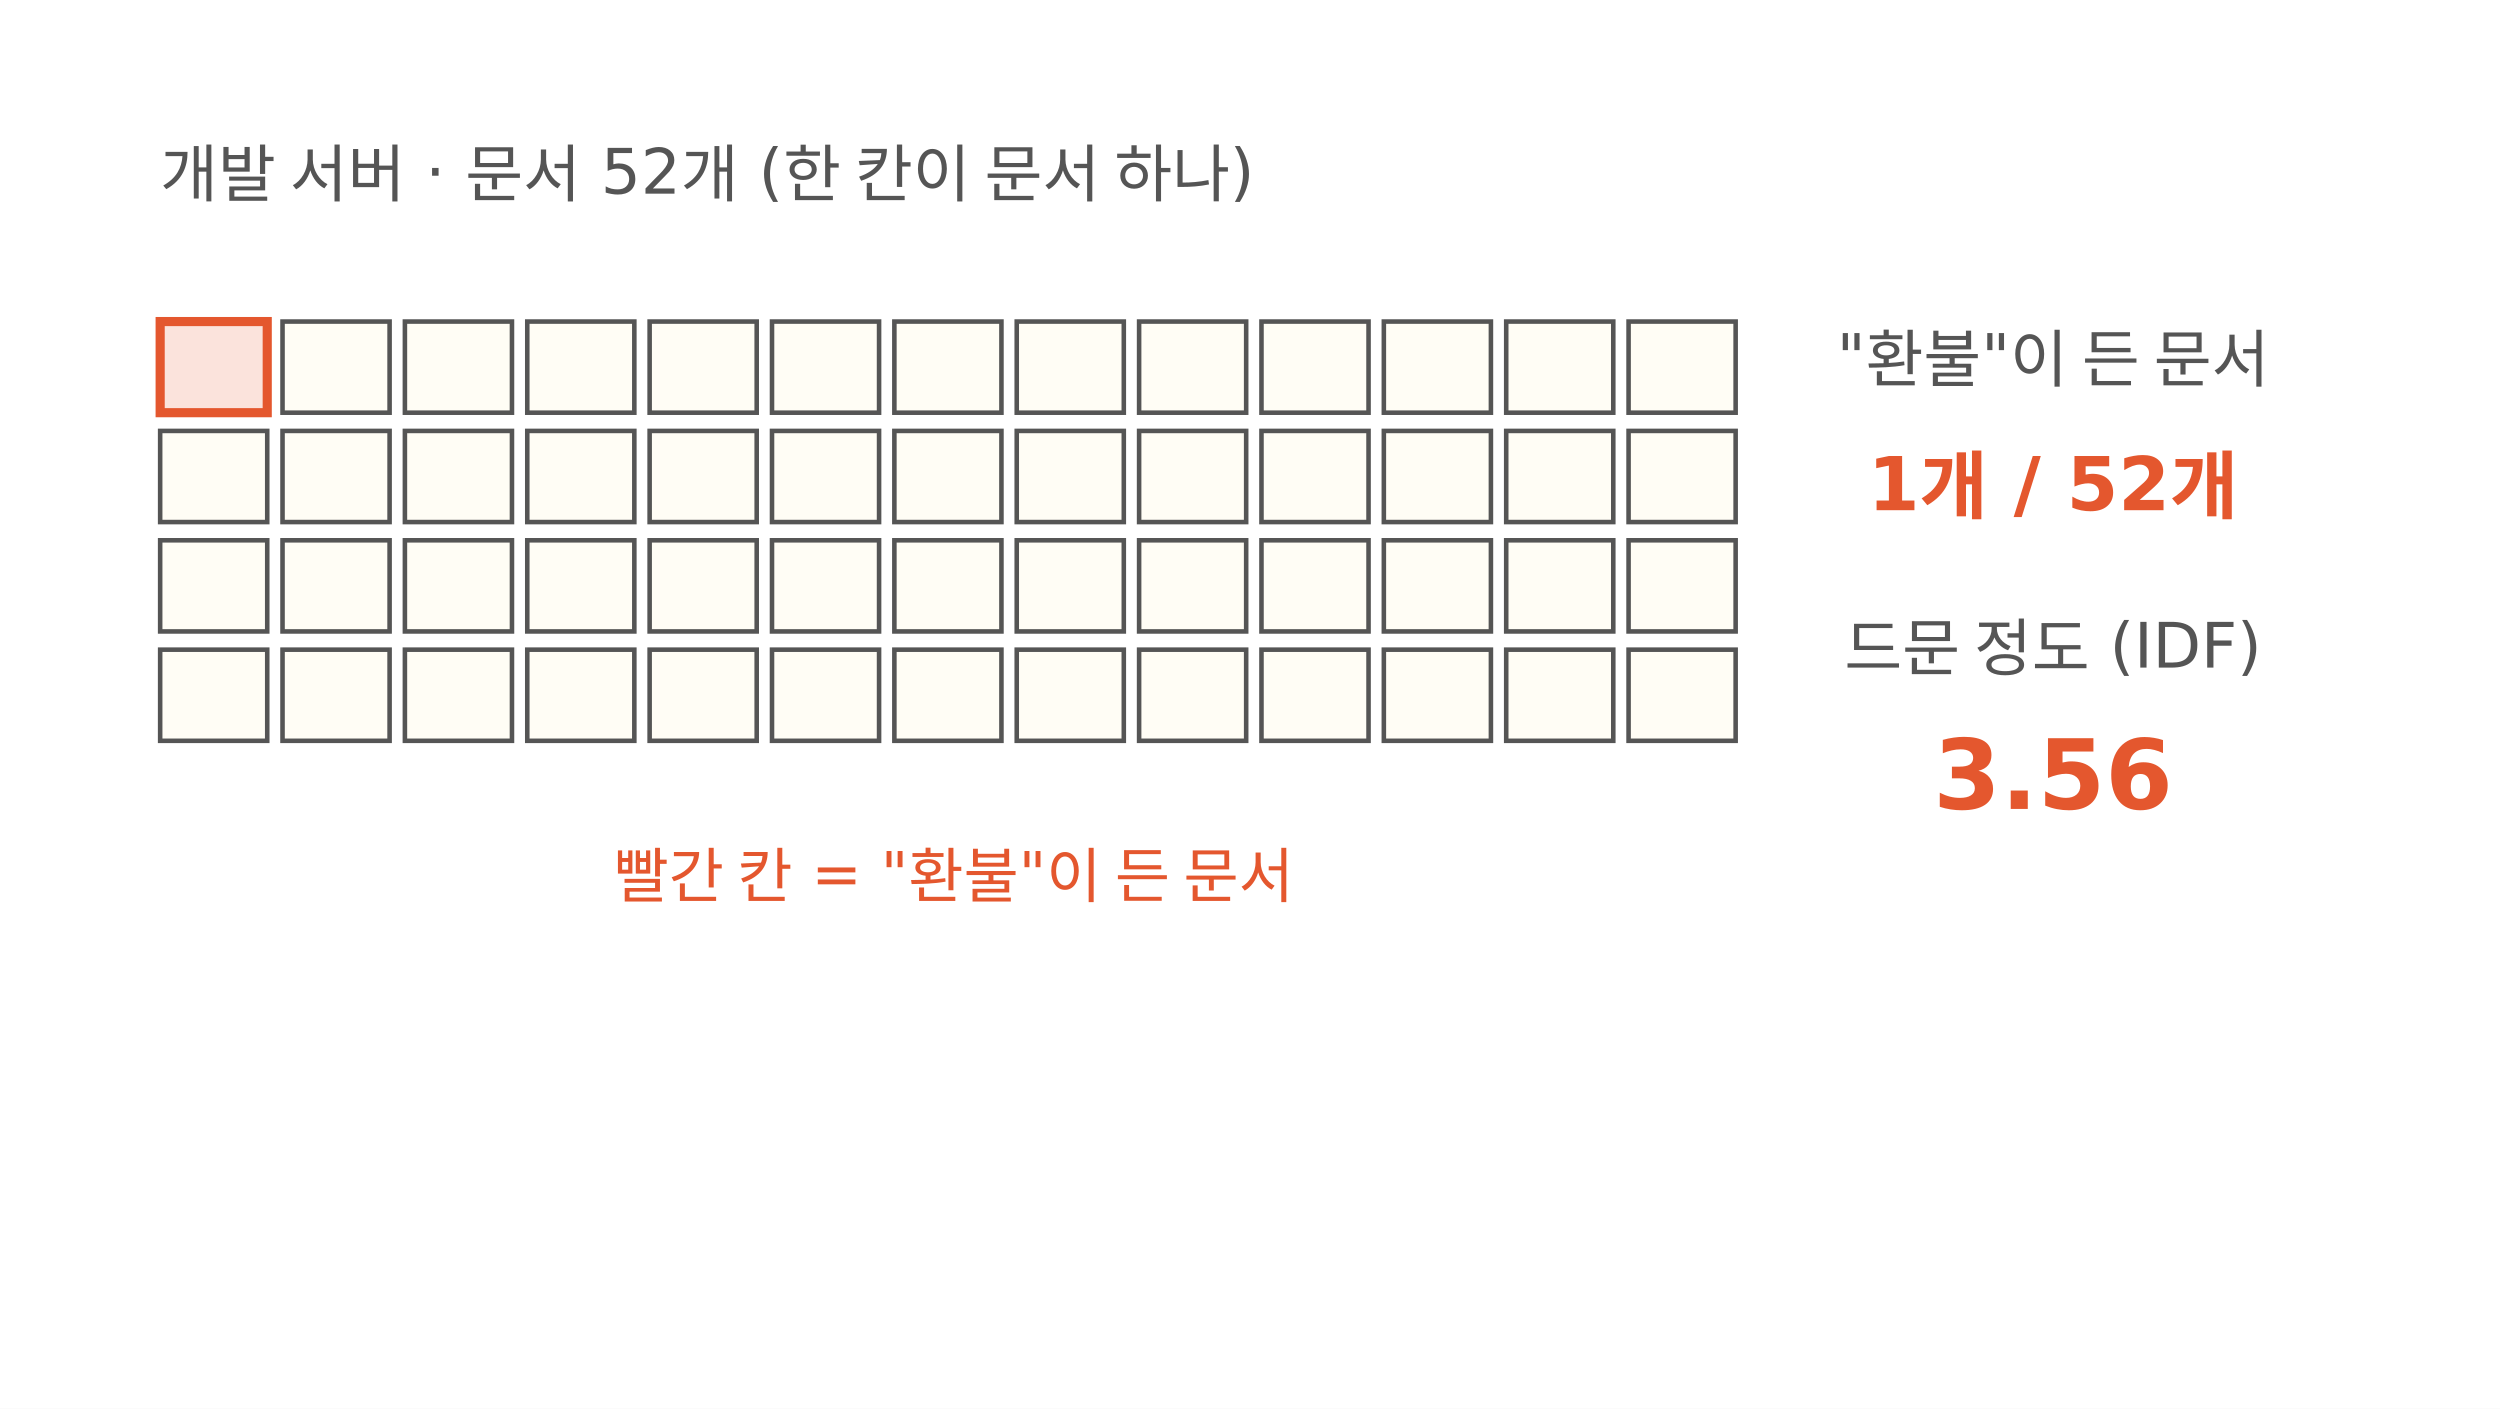
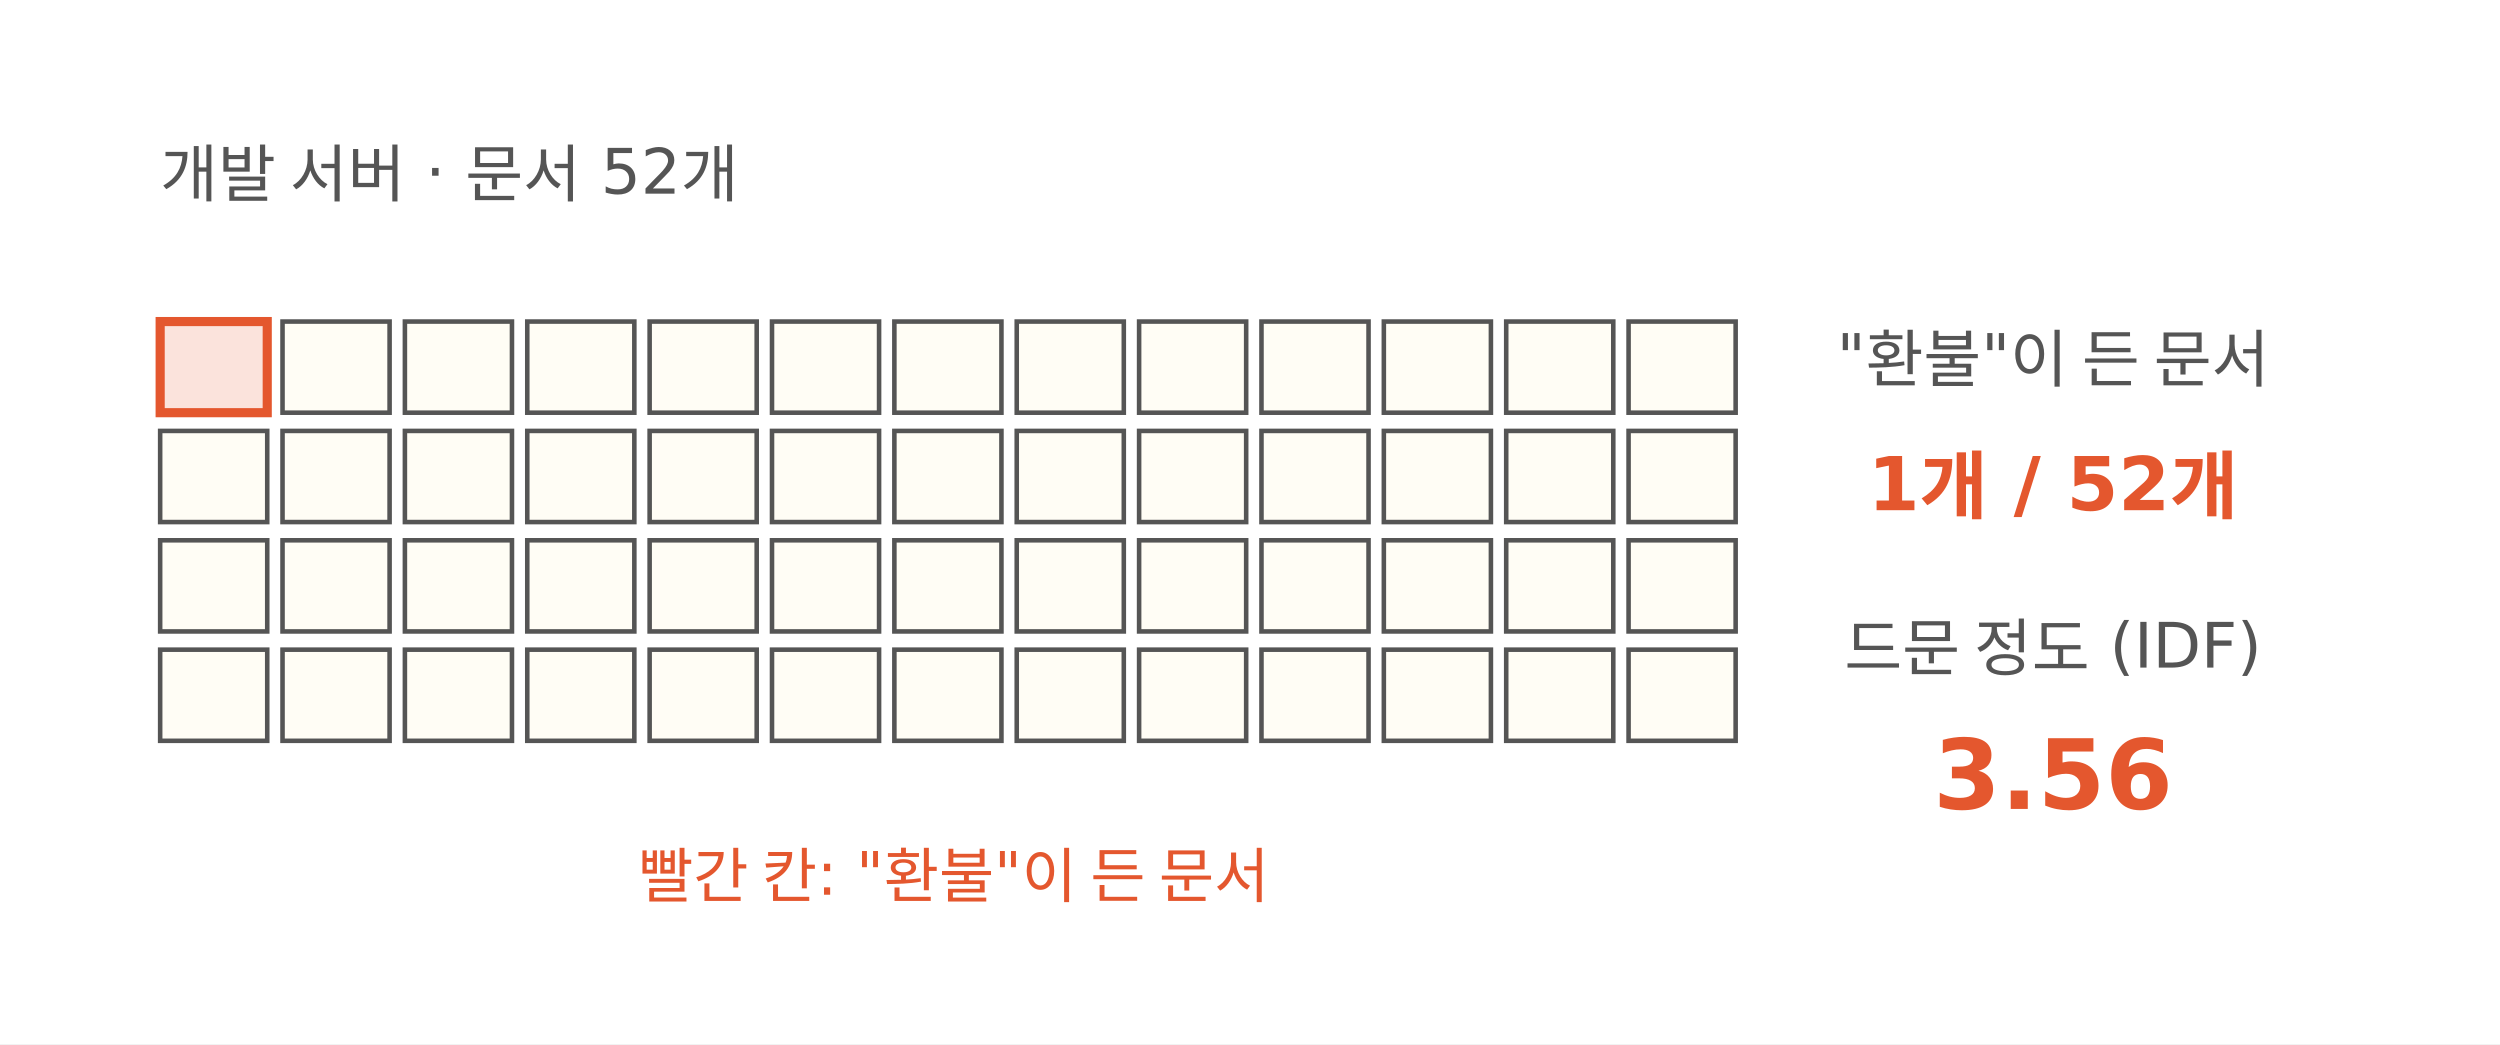
- <svg xmlns="http://www.w3.org/2000/svg" width="437.76pt" height="246.672pt" viewBox="0 0 437.76 246.672" version="1.1">
+ <svg xmlns="http://www.w3.org/2000/svg" width="437.76pt" height="182.832pt" viewBox="0 0 437.76 182.832" version="1.1">
  <defs>
    <style type="text/css">*{stroke-linejoin: round; stroke-linecap: butt}</style>
  </defs>
  <g id="figure_1">
    <g id="patch_1">
-       <path d="M 0 246.672  L 437.76 246.672  L 437.76 0  L 0 0  z " style="fill: #ffffff" />
+       <path d="M 0 182.832  L 437.76 182.832  L 437.76 0  L 0 0  z " style="fill: #ffffff" />
    </g>
    <g id="axes_1">
      <g id="patch_2">
-         <path d="M 18 228.672  L 419.76 228.672  L 419.76 18  L 18 18  L 18 228.672  z " clip-path="url(#pa396f65166)" style="fill: none" />
+         <path d="M 28.044 72.264  L 46.793 72.264  L 46.793 56.304  L 28.044 56.304  z " clip-path="url(#p80731b3ca2)" style="fill: #fbe3dc; stroke: #e4572e; stroke-width: 1.6; stroke-linejoin: miter" />
      </g>
      <g id="patch_3">
-         <path d="M 28.044 72.264  L 46.793 72.264  L 46.793 56.304  L 28.044 56.304  z " clip-path="url(#pa396f65166)" style="fill: #fbe3dc; stroke: #e4572e; stroke-width: 1.6; stroke-linejoin: miter" />
+         <path d="M 49.471 72.264  L 68.22 72.264  L 68.22 56.304  L 49.471 56.304  z " clip-path="url(#p80731b3ca2)" style="fill: #fffdf5; stroke: #555555; stroke-width: 0.8; stroke-linejoin: miter" />
      </g>
      <g id="patch_4">
-         <path d="M 49.471 72.264  L 68.22 72.264  L 68.22 56.304  L 49.471 56.304  z " clip-path="url(#pa396f65166)" style="fill: #fffdf5; stroke: #555555; stroke-width: 0.8; stroke-linejoin: miter" />
+         <path d="M 70.898 72.264  L 89.647 72.264  L 89.647 56.304  L 70.898 56.304  z " clip-path="url(#p80731b3ca2)" style="fill: #fffdf5; stroke: #555555; stroke-width: 0.8; stroke-linejoin: miter" />
      </g>
      <g id="patch_5">
-         <path d="M 70.898 72.264  L 89.647 72.264  L 89.647 56.304  L 70.898 56.304  z " clip-path="url(#pa396f65166)" style="fill: #fffdf5; stroke: #555555; stroke-width: 0.8; stroke-linejoin: miter" />
+         <path d="M 92.326 72.264  L 111.074 72.264  L 111.074 56.304  L 92.326 56.304  z " clip-path="url(#p80731b3ca2)" style="fill: #fffdf5; stroke: #555555; stroke-width: 0.8; stroke-linejoin: miter" />
      </g>
      <g id="patch_6">
-         <path d="M 92.326 72.264  L 111.074 72.264  L 111.074 56.304  L 92.326 56.304  z " clip-path="url(#pa396f65166)" style="fill: #fffdf5; stroke: #555555; stroke-width: 0.8; stroke-linejoin: miter" />
+         <path d="M 113.753 72.264  L 132.502 72.264  L 132.502 56.304  L 113.753 56.304  z " clip-path="url(#p80731b3ca2)" style="fill: #fffdf5; stroke: #555555; stroke-width: 0.8; stroke-linejoin: miter" />
      </g>
      <g id="patch_7">
-         <path d="M 113.753 72.264  L 132.502 72.264  L 132.502 56.304  L 113.753 56.304  z " clip-path="url(#pa396f65166)" style="fill: #fffdf5; stroke: #555555; stroke-width: 0.8; stroke-linejoin: miter" />
+         <path d="M 135.18 72.264  L 153.929 72.264  L 153.929 56.304  L 135.18 56.304  z " clip-path="url(#p80731b3ca2)" style="fill: #fffdf5; stroke: #555555; stroke-width: 0.8; stroke-linejoin: miter" />
      </g>
      <g id="patch_8">
-         <path d="M 135.18 72.264  L 153.929 72.264  L 153.929 56.304  L 135.18 56.304  z " clip-path="url(#pa396f65166)" style="fill: #fffdf5; stroke: #555555; stroke-width: 0.8; stroke-linejoin: miter" />
+         <path d="M 156.607 72.264  L 175.356 72.264  L 175.356 56.304  L 156.607 56.304  z " clip-path="url(#p80731b3ca2)" style="fill: #fffdf5; stroke: #555555; stroke-width: 0.8; stroke-linejoin: miter" />
      </g>
      <g id="patch_9">
-         <path d="M 156.607 72.264  L 175.356 72.264  L 175.356 56.304  L 156.607 56.304  z " clip-path="url(#pa396f65166)" style="fill: #fffdf5; stroke: #555555; stroke-width: 0.8; stroke-linejoin: miter" />
+         <path d="M 178.034 72.264  L 196.783 72.264  L 196.783 56.304  L 178.034 56.304  z " clip-path="url(#p80731b3ca2)" style="fill: #fffdf5; stroke: #555555; stroke-width: 0.8; stroke-linejoin: miter" />
      </g>
      <g id="patch_10">
-         <path d="M 178.034 72.264  L 196.783 72.264  L 196.783 56.304  L 178.034 56.304  z " clip-path="url(#pa396f65166)" style="fill: #fffdf5; stroke: #555555; stroke-width: 0.8; stroke-linejoin: miter" />
+         <path d="M 199.462 72.264  L 218.21 72.264  L 218.21 56.304  L 199.462 56.304  z " clip-path="url(#p80731b3ca2)" style="fill: #fffdf5; stroke: #555555; stroke-width: 0.8; stroke-linejoin: miter" />
      </g>
      <g id="patch_11">
-         <path d="M 199.462 72.264  L 218.21 72.264  L 218.21 56.304  L 199.462 56.304  z " clip-path="url(#pa396f65166)" style="fill: #fffdf5; stroke: #555555; stroke-width: 0.8; stroke-linejoin: miter" />
+         <path d="M 220.889 72.264  L 239.638 72.264  L 239.638 56.304  L 220.889 56.304  z " clip-path="url(#p80731b3ca2)" style="fill: #fffdf5; stroke: #555555; stroke-width: 0.8; stroke-linejoin: miter" />
      </g>
      <g id="patch_12">
-         <path d="M 220.889 72.264  L 239.638 72.264  L 239.638 56.304  L 220.889 56.304  z " clip-path="url(#pa396f65166)" style="fill: #fffdf5; stroke: #555555; stroke-width: 0.8; stroke-linejoin: miter" />
+         <path d="M 242.316 72.264  L 261.065 72.264  L 261.065 56.304  L 242.316 56.304  z " clip-path="url(#p80731b3ca2)" style="fill: #fffdf5; stroke: #555555; stroke-width: 0.8; stroke-linejoin: miter" />
      </g>
      <g id="patch_13">
-         <path d="M 242.316 72.264  L 261.065 72.264  L 261.065 56.304  L 242.316 56.304  z " clip-path="url(#pa396f65166)" style="fill: #fffdf5; stroke: #555555; stroke-width: 0.8; stroke-linejoin: miter" />
+         <path d="M 263.743 72.264  L 282.492 72.264  L 282.492 56.304  L 263.743 56.304  z " clip-path="url(#p80731b3ca2)" style="fill: #fffdf5; stroke: #555555; stroke-width: 0.8; stroke-linejoin: miter" />
      </g>
      <g id="patch_14">
-         <path d="M 263.743 72.264  L 282.492 72.264  L 282.492 56.304  L 263.743 56.304  z " clip-path="url(#pa396f65166)" style="fill: #fffdf5; stroke: #555555; stroke-width: 0.8; stroke-linejoin: miter" />
+         <path d="M 285.17 72.264  L 303.919 72.264  L 303.919 56.304  L 285.17 56.304  z " clip-path="url(#p80731b3ca2)" style="fill: #fffdf5; stroke: #555555; stroke-width: 0.8; stroke-linejoin: miter" />
      </g>
      <g id="patch_15">
-         <path d="M 285.17 72.264  L 303.919 72.264  L 303.919 56.304  L 285.17 56.304  z " clip-path="url(#pa396f65166)" style="fill: #fffdf5; stroke: #555555; stroke-width: 0.8; stroke-linejoin: miter" />
+         <path d="M 28.044 91.416  L 46.793 91.416  L 46.793 75.456  L 28.044 75.456  z " clip-path="url(#p80731b3ca2)" style="fill: #fffdf5; stroke: #555555; stroke-width: 0.8; stroke-linejoin: miter" />
      </g>
      <g id="patch_16">
-         <path d="M 28.044 91.416  L 46.793 91.416  L 46.793 75.456  L 28.044 75.456  z " clip-path="url(#pa396f65166)" style="fill: #fffdf5; stroke: #555555; stroke-width: 0.8; stroke-linejoin: miter" />
+         <path d="M 49.471 91.416  L 68.22 91.416  L 68.22 75.456  L 49.471 75.456  z " clip-path="url(#p80731b3ca2)" style="fill: #fffdf5; stroke: #555555; stroke-width: 0.8; stroke-linejoin: miter" />
      </g>
      <g id="patch_17">
-         <path d="M 49.471 91.416  L 68.22 91.416  L 68.22 75.456  L 49.471 75.456  z " clip-path="url(#pa396f65166)" style="fill: #fffdf5; stroke: #555555; stroke-width: 0.8; stroke-linejoin: miter" />
+         <path d="M 70.898 91.416  L 89.647 91.416  L 89.647 75.456  L 70.898 75.456  z " clip-path="url(#p80731b3ca2)" style="fill: #fffdf5; stroke: #555555; stroke-width: 0.8; stroke-linejoin: miter" />
      </g>
      <g id="patch_18">
-         <path d="M 70.898 91.416  L 89.647 91.416  L 89.647 75.456  L 70.898 75.456  z " clip-path="url(#pa396f65166)" style="fill: #fffdf5; stroke: #555555; stroke-width: 0.8; stroke-linejoin: miter" />
+         <path d="M 92.326 91.416  L 111.074 91.416  L 111.074 75.456  L 92.326 75.456  z " clip-path="url(#p80731b3ca2)" style="fill: #fffdf5; stroke: #555555; stroke-width: 0.8; stroke-linejoin: miter" />
      </g>
      <g id="patch_19">
-         <path d="M 92.326 91.416  L 111.074 91.416  L 111.074 75.456  L 92.326 75.456  z " clip-path="url(#pa396f65166)" style="fill: #fffdf5; stroke: #555555; stroke-width: 0.8; stroke-linejoin: miter" />
+         <path d="M 113.753 91.416  L 132.502 91.416  L 132.502 75.456  L 113.753 75.456  z " clip-path="url(#p80731b3ca2)" style="fill: #fffdf5; stroke: #555555; stroke-width: 0.8; stroke-linejoin: miter" />
      </g>
      <g id="patch_20">
-         <path d="M 113.753 91.416  L 132.502 91.416  L 132.502 75.456  L 113.753 75.456  z " clip-path="url(#pa396f65166)" style="fill: #fffdf5; stroke: #555555; stroke-width: 0.8; stroke-linejoin: miter" />
+         <path d="M 135.18 91.416  L 153.929 91.416  L 153.929 75.456  L 135.18 75.456  z " clip-path="url(#p80731b3ca2)" style="fill: #fffdf5; stroke: #555555; stroke-width: 0.8; stroke-linejoin: miter" />
      </g>
      <g id="patch_21">
-         <path d="M 135.18 91.416  L 153.929 91.416  L 153.929 75.456  L 135.18 75.456  z " clip-path="url(#pa396f65166)" style="fill: #fffdf5; stroke: #555555; stroke-width: 0.8; stroke-linejoin: miter" />
+         <path d="M 156.607 91.416  L 175.356 91.416  L 175.356 75.456  L 156.607 75.456  z " clip-path="url(#p80731b3ca2)" style="fill: #fffdf5; stroke: #555555; stroke-width: 0.8; stroke-linejoin: miter" />
      </g>
      <g id="patch_22">
-         <path d="M 156.607 91.416  L 175.356 91.416  L 175.356 75.456  L 156.607 75.456  z " clip-path="url(#pa396f65166)" style="fill: #fffdf5; stroke: #555555; stroke-width: 0.8; stroke-linejoin: miter" />
+         <path d="M 178.034 91.416  L 196.783 91.416  L 196.783 75.456  L 178.034 75.456  z " clip-path="url(#p80731b3ca2)" style="fill: #fffdf5; stroke: #555555; stroke-width: 0.8; stroke-linejoin: miter" />
      </g>
      <g id="patch_23">
-         <path d="M 178.034 91.416  L 196.783 91.416  L 196.783 75.456  L 178.034 75.456  z " clip-path="url(#pa396f65166)" style="fill: #fffdf5; stroke: #555555; stroke-width: 0.8; stroke-linejoin: miter" />
+         <path d="M 199.462 91.416  L 218.21 91.416  L 218.21 75.456  L 199.462 75.456  z " clip-path="url(#p80731b3ca2)" style="fill: #fffdf5; stroke: #555555; stroke-width: 0.8; stroke-linejoin: miter" />
      </g>
      <g id="patch_24">
-         <path d="M 199.462 91.416  L 218.21 91.416  L 218.21 75.456  L 199.462 75.456  z " clip-path="url(#pa396f65166)" style="fill: #fffdf5; stroke: #555555; stroke-width: 0.8; stroke-linejoin: miter" />
+         <path d="M 220.889 91.416  L 239.638 91.416  L 239.638 75.456  L 220.889 75.456  z " clip-path="url(#p80731b3ca2)" style="fill: #fffdf5; stroke: #555555; stroke-width: 0.8; stroke-linejoin: miter" />
      </g>
      <g id="patch_25">
-         <path d="M 220.889 91.416  L 239.638 91.416  L 239.638 75.456  L 220.889 75.456  z " clip-path="url(#pa396f65166)" style="fill: #fffdf5; stroke: #555555; stroke-width: 0.8; stroke-linejoin: miter" />
+         <path d="M 242.316 91.416  L 261.065 91.416  L 261.065 75.456  L 242.316 75.456  z " clip-path="url(#p80731b3ca2)" style="fill: #fffdf5; stroke: #555555; stroke-width: 0.8; stroke-linejoin: miter" />
      </g>
      <g id="patch_26">
-         <path d="M 242.316 91.416  L 261.065 91.416  L 261.065 75.456  L 242.316 75.456  z " clip-path="url(#pa396f65166)" style="fill: #fffdf5; stroke: #555555; stroke-width: 0.8; stroke-linejoin: miter" />
+         <path d="M 263.743 91.416  L 282.492 91.416  L 282.492 75.456  L 263.743 75.456  z " clip-path="url(#p80731b3ca2)" style="fill: #fffdf5; stroke: #555555; stroke-width: 0.8; stroke-linejoin: miter" />
      </g>
      <g id="patch_27">
-         <path d="M 263.743 91.416  L 282.492 91.416  L 282.492 75.456  L 263.743 75.456  z " clip-path="url(#pa396f65166)" style="fill: #fffdf5; stroke: #555555; stroke-width: 0.8; stroke-linejoin: miter" />
+         <path d="M 285.17 91.416  L 303.919 91.416  L 303.919 75.456  L 285.17 75.456  z " clip-path="url(#p80731b3ca2)" style="fill: #fffdf5; stroke: #555555; stroke-width: 0.8; stroke-linejoin: miter" />
      </g>
      <g id="patch_28">
-         <path d="M 285.17 91.416  L 303.919 91.416  L 303.919 75.456  L 285.17 75.456  z " clip-path="url(#pa396f65166)" style="fill: #fffdf5; stroke: #555555; stroke-width: 0.8; stroke-linejoin: miter" />
+         <path d="M 28.044 110.568  L 46.793 110.568  L 46.793 94.608  L 28.044 94.608  z " clip-path="url(#p80731b3ca2)" style="fill: #fffdf5; stroke: #555555; stroke-width: 0.8; stroke-linejoin: miter" />
      </g>
      <g id="patch_29">
-         <path d="M 28.044 110.568  L 46.793 110.568  L 46.793 94.608  L 28.044 94.608  z " clip-path="url(#pa396f65166)" style="fill: #fffdf5; stroke: #555555; stroke-width: 0.8; stroke-linejoin: miter" />
+         <path d="M 49.471 110.568  L 68.22 110.568  L 68.22 94.608  L 49.471 94.608  z " clip-path="url(#p80731b3ca2)" style="fill: #fffdf5; stroke: #555555; stroke-width: 0.8; stroke-linejoin: miter" />
      </g>
      <g id="patch_30">
-         <path d="M 49.471 110.568  L 68.22 110.568  L 68.22 94.608  L 49.471 94.608  z " clip-path="url(#pa396f65166)" style="fill: #fffdf5; stroke: #555555; stroke-width: 0.8; stroke-linejoin: miter" />
+         <path d="M 70.898 110.568  L 89.647 110.568  L 89.647 94.608  L 70.898 94.608  z " clip-path="url(#p80731b3ca2)" style="fill: #fffdf5; stroke: #555555; stroke-width: 0.8; stroke-linejoin: miter" />
      </g>
      <g id="patch_31">
-         <path d="M 70.898 110.568  L 89.647 110.568  L 89.647 94.608  L 70.898 94.608  z " clip-path="url(#pa396f65166)" style="fill: #fffdf5; stroke: #555555; stroke-width: 0.8; stroke-linejoin: miter" />
+         <path d="M 92.326 110.568  L 111.074 110.568  L 111.074 94.608  L 92.326 94.608  z " clip-path="url(#p80731b3ca2)" style="fill: #fffdf5; stroke: #555555; stroke-width: 0.8; stroke-linejoin: miter" />
      </g>
      <g id="patch_32">
-         <path d="M 92.326 110.568  L 111.074 110.568  L 111.074 94.608  L 92.326 94.608  z " clip-path="url(#pa396f65166)" style="fill: #fffdf5; stroke: #555555; stroke-width: 0.8; stroke-linejoin: miter" />
+         <path d="M 113.753 110.568  L 132.502 110.568  L 132.502 94.608  L 113.753 94.608  z " clip-path="url(#p80731b3ca2)" style="fill: #fffdf5; stroke: #555555; stroke-width: 0.8; stroke-linejoin: miter" />
      </g>
      <g id="patch_33">
-         <path d="M 113.753 110.568  L 132.502 110.568  L 132.502 94.608  L 113.753 94.608  z " clip-path="url(#pa396f65166)" style="fill: #fffdf5; stroke: #555555; stroke-width: 0.8; stroke-linejoin: miter" />
+         <path d="M 135.18 110.568  L 153.929 110.568  L 153.929 94.608  L 135.18 94.608  z " clip-path="url(#p80731b3ca2)" style="fill: #fffdf5; stroke: #555555; stroke-width: 0.8; stroke-linejoin: miter" />
      </g>
      <g id="patch_34">
-         <path d="M 135.18 110.568  L 153.929 110.568  L 153.929 94.608  L 135.18 94.608  z " clip-path="url(#pa396f65166)" style="fill: #fffdf5; stroke: #555555; stroke-width: 0.8; stroke-linejoin: miter" />
+         <path d="M 156.607 110.568  L 175.356 110.568  L 175.356 94.608  L 156.607 94.608  z " clip-path="url(#p80731b3ca2)" style="fill: #fffdf5; stroke: #555555; stroke-width: 0.8; stroke-linejoin: miter" />
      </g>
      <g id="patch_35">
-         <path d="M 156.607 110.568  L 175.356 110.568  L 175.356 94.608  L 156.607 94.608  z " clip-path="url(#pa396f65166)" style="fill: #fffdf5; stroke: #555555; stroke-width: 0.8; stroke-linejoin: miter" />
+         <path d="M 178.034 110.568  L 196.783 110.568  L 196.783 94.608  L 178.034 94.608  z " clip-path="url(#p80731b3ca2)" style="fill: #fffdf5; stroke: #555555; stroke-width: 0.8; stroke-linejoin: miter" />
      </g>
      <g id="patch_36">
-         <path d="M 178.034 110.568  L 196.783 110.568  L 196.783 94.608  L 178.034 94.608  z " clip-path="url(#pa396f65166)" style="fill: #fffdf5; stroke: #555555; stroke-width: 0.8; stroke-linejoin: miter" />
+         <path d="M 199.462 110.568  L 218.21 110.568  L 218.21 94.608  L 199.462 94.608  z " clip-path="url(#p80731b3ca2)" style="fill: #fffdf5; stroke: #555555; stroke-width: 0.8; stroke-linejoin: miter" />
      </g>
      <g id="patch_37">
-         <path d="M 199.462 110.568  L 218.21 110.568  L 218.21 94.608  L 199.462 94.608  z " clip-path="url(#pa396f65166)" style="fill: #fffdf5; stroke: #555555; stroke-width: 0.8; stroke-linejoin: miter" />
+         <path d="M 220.889 110.568  L 239.638 110.568  L 239.638 94.608  L 220.889 94.608  z " clip-path="url(#p80731b3ca2)" style="fill: #fffdf5; stroke: #555555; stroke-width: 0.8; stroke-linejoin: miter" />
      </g>
      <g id="patch_38">
-         <path d="M 220.889 110.568  L 239.638 110.568  L 239.638 94.608  L 220.889 94.608  z " clip-path="url(#pa396f65166)" style="fill: #fffdf5; stroke: #555555; stroke-width: 0.8; stroke-linejoin: miter" />
+         <path d="M 242.316 110.568  L 261.065 110.568  L 261.065 94.608  L 242.316 94.608  z " clip-path="url(#p80731b3ca2)" style="fill: #fffdf5; stroke: #555555; stroke-width: 0.8; stroke-linejoin: miter" />
      </g>
      <g id="patch_39">
-         <path d="M 242.316 110.568  L 261.065 110.568  L 261.065 94.608  L 242.316 94.608  z " clip-path="url(#pa396f65166)" style="fill: #fffdf5; stroke: #555555; stroke-width: 0.8; stroke-linejoin: miter" />
+         <path d="M 263.743 110.568  L 282.492 110.568  L 282.492 94.608  L 263.743 94.608  z " clip-path="url(#p80731b3ca2)" style="fill: #fffdf5; stroke: #555555; stroke-width: 0.8; stroke-linejoin: miter" />
      </g>
      <g id="patch_40">
-         <path d="M 263.743 110.568  L 282.492 110.568  L 282.492 94.608  L 263.743 94.608  z " clip-path="url(#pa396f65166)" style="fill: #fffdf5; stroke: #555555; stroke-width: 0.8; stroke-linejoin: miter" />
+         <path d="M 285.17 110.568  L 303.919 110.568  L 303.919 94.608  L 285.17 94.608  z " clip-path="url(#p80731b3ca2)" style="fill: #fffdf5; stroke: #555555; stroke-width: 0.8; stroke-linejoin: miter" />
      </g>
      <g id="patch_41">
-         <path d="M 285.17 110.568  L 303.919 110.568  L 303.919 94.608  L 285.17 94.608  z " clip-path="url(#pa396f65166)" style="fill: #fffdf5; stroke: #555555; stroke-width: 0.8; stroke-linejoin: miter" />
+         <path d="M 28.044 129.72  L 46.793 129.72  L 46.793 113.76  L 28.044 113.76  z " clip-path="url(#p80731b3ca2)" style="fill: #fffdf5; stroke: #555555; stroke-width: 0.8; stroke-linejoin: miter" />
      </g>
      <g id="patch_42">
-         <path d="M 28.044 129.72  L 46.793 129.72  L 46.793 113.76  L 28.044 113.76  z " clip-path="url(#pa396f65166)" style="fill: #fffdf5; stroke: #555555; stroke-width: 0.8; stroke-linejoin: miter" />
+         <path d="M 49.471 129.72  L 68.22 129.72  L 68.22 113.76  L 49.471 113.76  z " clip-path="url(#p80731b3ca2)" style="fill: #fffdf5; stroke: #555555; stroke-width: 0.8; stroke-linejoin: miter" />
      </g>
      <g id="patch_43">
-         <path d="M 49.471 129.72  L 68.22 129.72  L 68.22 113.76  L 49.471 113.76  z " clip-path="url(#pa396f65166)" style="fill: #fffdf5; stroke: #555555; stroke-width: 0.8; stroke-linejoin: miter" />
+         <path d="M 70.898 129.72  L 89.647 129.72  L 89.647 113.76  L 70.898 113.76  z " clip-path="url(#p80731b3ca2)" style="fill: #fffdf5; stroke: #555555; stroke-width: 0.8; stroke-linejoin: miter" />
      </g>
      <g id="patch_44">
-         <path d="M 70.898 129.72  L 89.647 129.72  L 89.647 113.76  L 70.898 113.76  z " clip-path="url(#pa396f65166)" style="fill: #fffdf5; stroke: #555555; stroke-width: 0.8; stroke-linejoin: miter" />
+         <path d="M 92.326 129.72  L 111.074 129.72  L 111.074 113.76  L 92.326 113.76  z " clip-path="url(#p80731b3ca2)" style="fill: #fffdf5; stroke: #555555; stroke-width: 0.8; stroke-linejoin: miter" />
      </g>
      <g id="patch_45">
-         <path d="M 92.326 129.72  L 111.074 129.72  L 111.074 113.76  L 92.326 113.76  z " clip-path="url(#pa396f65166)" style="fill: #fffdf5; stroke: #555555; stroke-width: 0.8; stroke-linejoin: miter" />
+         <path d="M 113.753 129.72  L 132.502 129.72  L 132.502 113.76  L 113.753 113.76  z " clip-path="url(#p80731b3ca2)" style="fill: #fffdf5; stroke: #555555; stroke-width: 0.8; stroke-linejoin: miter" />
      </g>
      <g id="patch_46">
-         <path d="M 113.753 129.72  L 132.502 129.72  L 132.502 113.76  L 113.753 113.76  z " clip-path="url(#pa396f65166)" style="fill: #fffdf5; stroke: #555555; stroke-width: 0.8; stroke-linejoin: miter" />
+         <path d="M 135.18 129.72  L 153.929 129.72  L 153.929 113.76  L 135.18 113.76  z " clip-path="url(#p80731b3ca2)" style="fill: #fffdf5; stroke: #555555; stroke-width: 0.8; stroke-linejoin: miter" />
      </g>
      <g id="patch_47">
-         <path d="M 135.18 129.72  L 153.929 129.72  L 153.929 113.76  L 135.18 113.76  z " clip-path="url(#pa396f65166)" style="fill: #fffdf5; stroke: #555555; stroke-width: 0.8; stroke-linejoin: miter" />
+         <path d="M 156.607 129.72  L 175.356 129.72  L 175.356 113.76  L 156.607 113.76  z " clip-path="url(#p80731b3ca2)" style="fill: #fffdf5; stroke: #555555; stroke-width: 0.8; stroke-linejoin: miter" />
      </g>
      <g id="patch_48">
-         <path d="M 156.607 129.72  L 175.356 129.72  L 175.356 113.76  L 156.607 113.76  z " clip-path="url(#pa396f65166)" style="fill: #fffdf5; stroke: #555555; stroke-width: 0.8; stroke-linejoin: miter" />
+         <path d="M 178.034 129.72  L 196.783 129.72  L 196.783 113.76  L 178.034 113.76  z " clip-path="url(#p80731b3ca2)" style="fill: #fffdf5; stroke: #555555; stroke-width: 0.8; stroke-linejoin: miter" />
      </g>
      <g id="patch_49">
-         <path d="M 178.034 129.72  L 196.783 129.72  L 196.783 113.76  L 178.034 113.76  z " clip-path="url(#pa396f65166)" style="fill: #fffdf5; stroke: #555555; stroke-width: 0.8; stroke-linejoin: miter" />
+         <path d="M 199.462 129.72  L 218.21 129.72  L 218.21 113.76  L 199.462 113.76  z " clip-path="url(#p80731b3ca2)" style="fill: #fffdf5; stroke: #555555; stroke-width: 0.8; stroke-linejoin: miter" />
      </g>
      <g id="patch_50">
-         <path d="M 199.462 129.72  L 218.21 129.72  L 218.21 113.76  L 199.462 113.76  z " clip-path="url(#pa396f65166)" style="fill: #fffdf5; stroke: #555555; stroke-width: 0.8; stroke-linejoin: miter" />
+         <path d="M 220.889 129.72  L 239.638 129.72  L 239.638 113.76  L 220.889 113.76  z " clip-path="url(#p80731b3ca2)" style="fill: #fffdf5; stroke: #555555; stroke-width: 0.8; stroke-linejoin: miter" />
      </g>
      <g id="patch_51">
-         <path d="M 220.889 129.72  L 239.638 129.72  L 239.638 113.76  L 220.889 113.76  z " clip-path="url(#pa396f65166)" style="fill: #fffdf5; stroke: #555555; stroke-width: 0.8; stroke-linejoin: miter" />
+         <path d="M 242.316 129.72  L 261.065 129.72  L 261.065 113.76  L 242.316 113.76  z " clip-path="url(#p80731b3ca2)" style="fill: #fffdf5; stroke: #555555; stroke-width: 0.8; stroke-linejoin: miter" />
      </g>
      <g id="patch_52">
-         <path d="M 242.316 129.72  L 261.065 129.72  L 261.065 113.76  L 242.316 113.76  z " clip-path="url(#pa396f65166)" style="fill: #fffdf5; stroke: #555555; stroke-width: 0.8; stroke-linejoin: miter" />
+         <path d="M 263.743 129.72  L 282.492 129.72  L 282.492 113.76  L 263.743 113.76  z " clip-path="url(#p80731b3ca2)" style="fill: #fffdf5; stroke: #555555; stroke-width: 0.8; stroke-linejoin: miter" />
      </g>
      <g id="patch_53">
-         <path d="M 263.743 129.72  L 282.492 129.72  L 282.492 113.76  L 263.743 113.76  z " clip-path="url(#pa396f65166)" style="fill: #fffdf5; stroke: #555555; stroke-width: 0.8; stroke-linejoin: miter" />
-       </g>
-       <g id="patch_54">
-         <path d="M 285.17 129.72  L 303.919 129.72  L 303.919 113.76  L 285.17 113.76  z " clip-path="url(#pa396f65166)" style="fill: #fffdf5; stroke: #555555; stroke-width: 0.8; stroke-linejoin: miter" />
+         <path d="M 285.17 129.72  L 303.919 129.72  L 303.919 113.76  L 285.17 113.76  z " clip-path="url(#p80731b3ca2)" style="fill: #fffdf5; stroke: #555555; stroke-width: 0.8; stroke-linejoin: miter" />
      </g>
      <g id="text_1">
-         <text style="fill: #555555; font: 11px 'Apple SD Gothic Neo', 'Noto Sans KR', 'Malgun Gothic', 'DejaVu Sans', 'Bitstream Vera Sans', 'Computer Modern Sans Serif', 'Lucida Grande', 'Verdana', 'Geneva', 'Lucid', 'Arial', 'Helvetica', 'Avant Garde', sans-serif; text-anchor: start" x="28.044" y="34.41" transform="rotate(-0 28.044 34.41003)">개발 서버 · 문서 52개 (한 칸이 문서 하나)</text>
+         <text style="fill: #555555; font: 11px 'Apple SD Gothic Neo', 'Noto Sans KR', 'Malgun Gothic', 'DejaVu Sans', 'Bitstream Vera Sans', 'Computer Modern Sans Serif', 'Lucida Grande', 'Verdana', 'Geneva', 'Lucid', 'Arial', 'Helvetica', 'Avant Garde', sans-serif; text-anchor: start" x="28.044" y="34.41" transform="rotate(-0 28.044 34.41003)">개발 서버 · 문서 52개</text>
      </g>
      <g id="text_2">
-         <text style="fill: #e4572e; font: 10.5px 'Apple SD Gothic Neo', 'Noto Sans KR', 'Malgun Gothic', 'DejaVu Sans', 'Bitstream Vera Sans', 'Computer Modern Sans Serif', 'Lucida Grande', 'Verdana', 'Geneva', 'Lucid', 'Arial', 'Helvetica', 'Avant Garde', sans-serif; text-anchor: middle" x="166.986" y="157.146" transform="rotate(-0 166.986 157.1463)">빨간 칸 = "환불"이 든 문서</text>
+         <text style="fill: #e4572e; font: 10.5px 'Apple SD Gothic Neo', 'Noto Sans KR', 'Malgun Gothic', 'DejaVu Sans', 'Bitstream Vera Sans', 'Computer Modern Sans Serif', 'Lucida Grande', 'Verdana', 'Geneva', 'Lucid', 'Arial', 'Helvetica', 'Avant Garde', sans-serif; text-anchor: middle" x="166.986" y="157.146" transform="rotate(-0 166.986 157.1463)">빨간 칸: "환불"이 든 문서</text>
      </g>
      <g id="text_3">
        <text style="fill: #555555; font: 11px 'Apple SD Gothic Neo', 'Noto Sans KR', 'Malgun Gothic', 'DejaVu Sans', 'Bitstream Vera Sans', 'Computer Modern Sans Serif', 'Lucida Grande', 'Verdana', 'Geneva', 'Lucid', 'Arial', 'Helvetica', 'Avant Garde', sans-serif; text-anchor: middle" x="359.496" y="66.34" transform="rotate(-0 359.496 66.34034)">"환불"이 든 문서</text>
      </g>
      <g id="text_4">
        <text style="fill: #e4572e; font: 700 13px 'Apple SD Gothic Neo', 'Noto Sans KR', 'Malgun Gothic', 'DejaVu Sans', 'Bitstream Vera Sans', 'Computer Modern Sans Serif', 'Lucida Grande', 'Verdana', 'Geneva', 'Lucid', 'Arial', 'Helvetica', 'Avant Garde', sans-serif; text-anchor: middle" x="359.496" y="89.336" transform="rotate(-0 359.496 89.33622)">1개 / 52개</text>
      </g>
      <g id="text_5">
        <text style="fill: #555555; font: 11px 'Apple SD Gothic Neo', 'Noto Sans KR', 'Malgun Gothic', 'DejaVu Sans', 'Bitstream Vera Sans', 'Computer Modern Sans Serif', 'Lucida Grande', 'Verdana', 'Geneva', 'Lucid', 'Arial', 'Helvetica', 'Avant Garde', sans-serif; text-anchor: middle" x="359.496" y="117.402" transform="rotate(-0 359.496 117.402)">드문 정도 (IDF)</text>
      </g>
      <g id="text_6">
        <text style="fill: #e4572e; font: 700 17px 'Apple SD Gothic Neo', 'Noto Sans KR', 'Malgun Gothic', 'DejaVu Sans', 'Bitstream Vera Sans', 'Computer Modern Sans Serif', 'Lucida Grande', 'Verdana', 'Geneva', 'Lucid', 'Arial', 'Helvetica', 'Avant Garde', sans-serif; text-anchor: middle" x="359.496" y="141.646" transform="rotate(-0 359.496 141.6463)">3.56</text>
      </g>
    </g>
  </g>
  <defs>
-     <clipPath id="pa396f65166">
-       <rect x="18" y="18" width="401.76" height="210.672" />
+     <clipPath id="p80731b3ca2">
+       <rect x="18" y="18" width="401.76" height="146.832" />
    </clipPath>
  </defs>
</svg>
